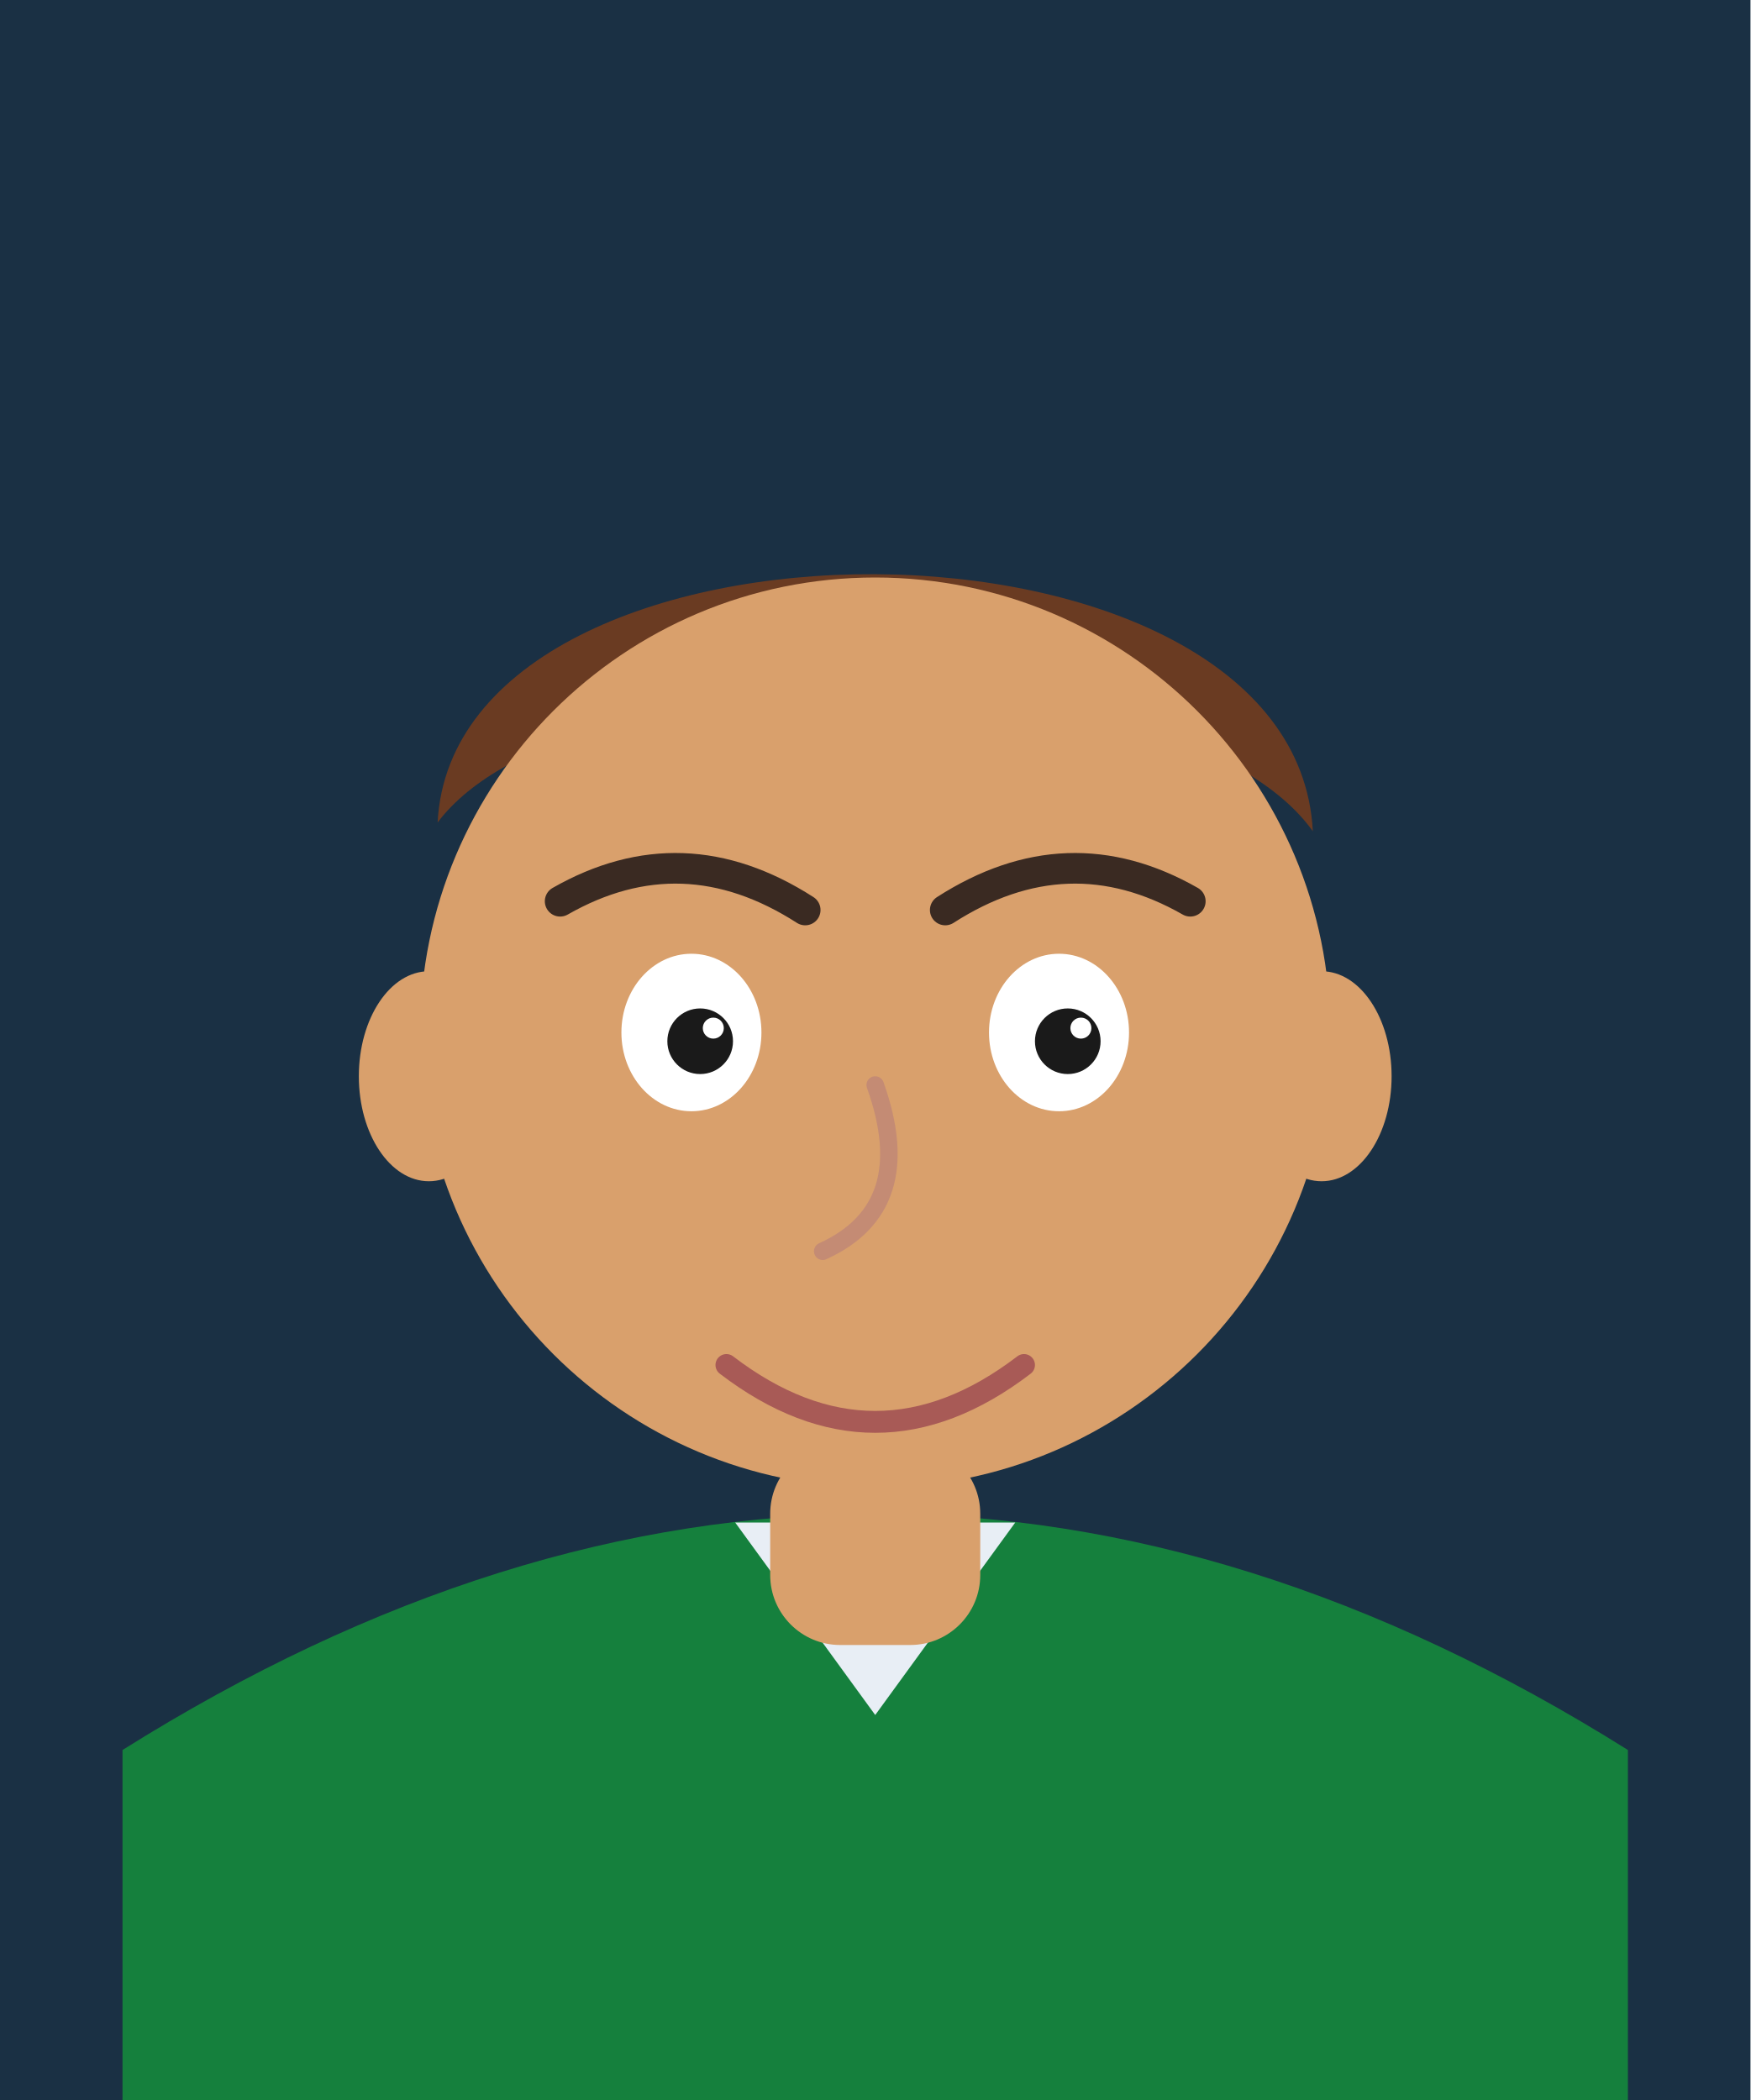
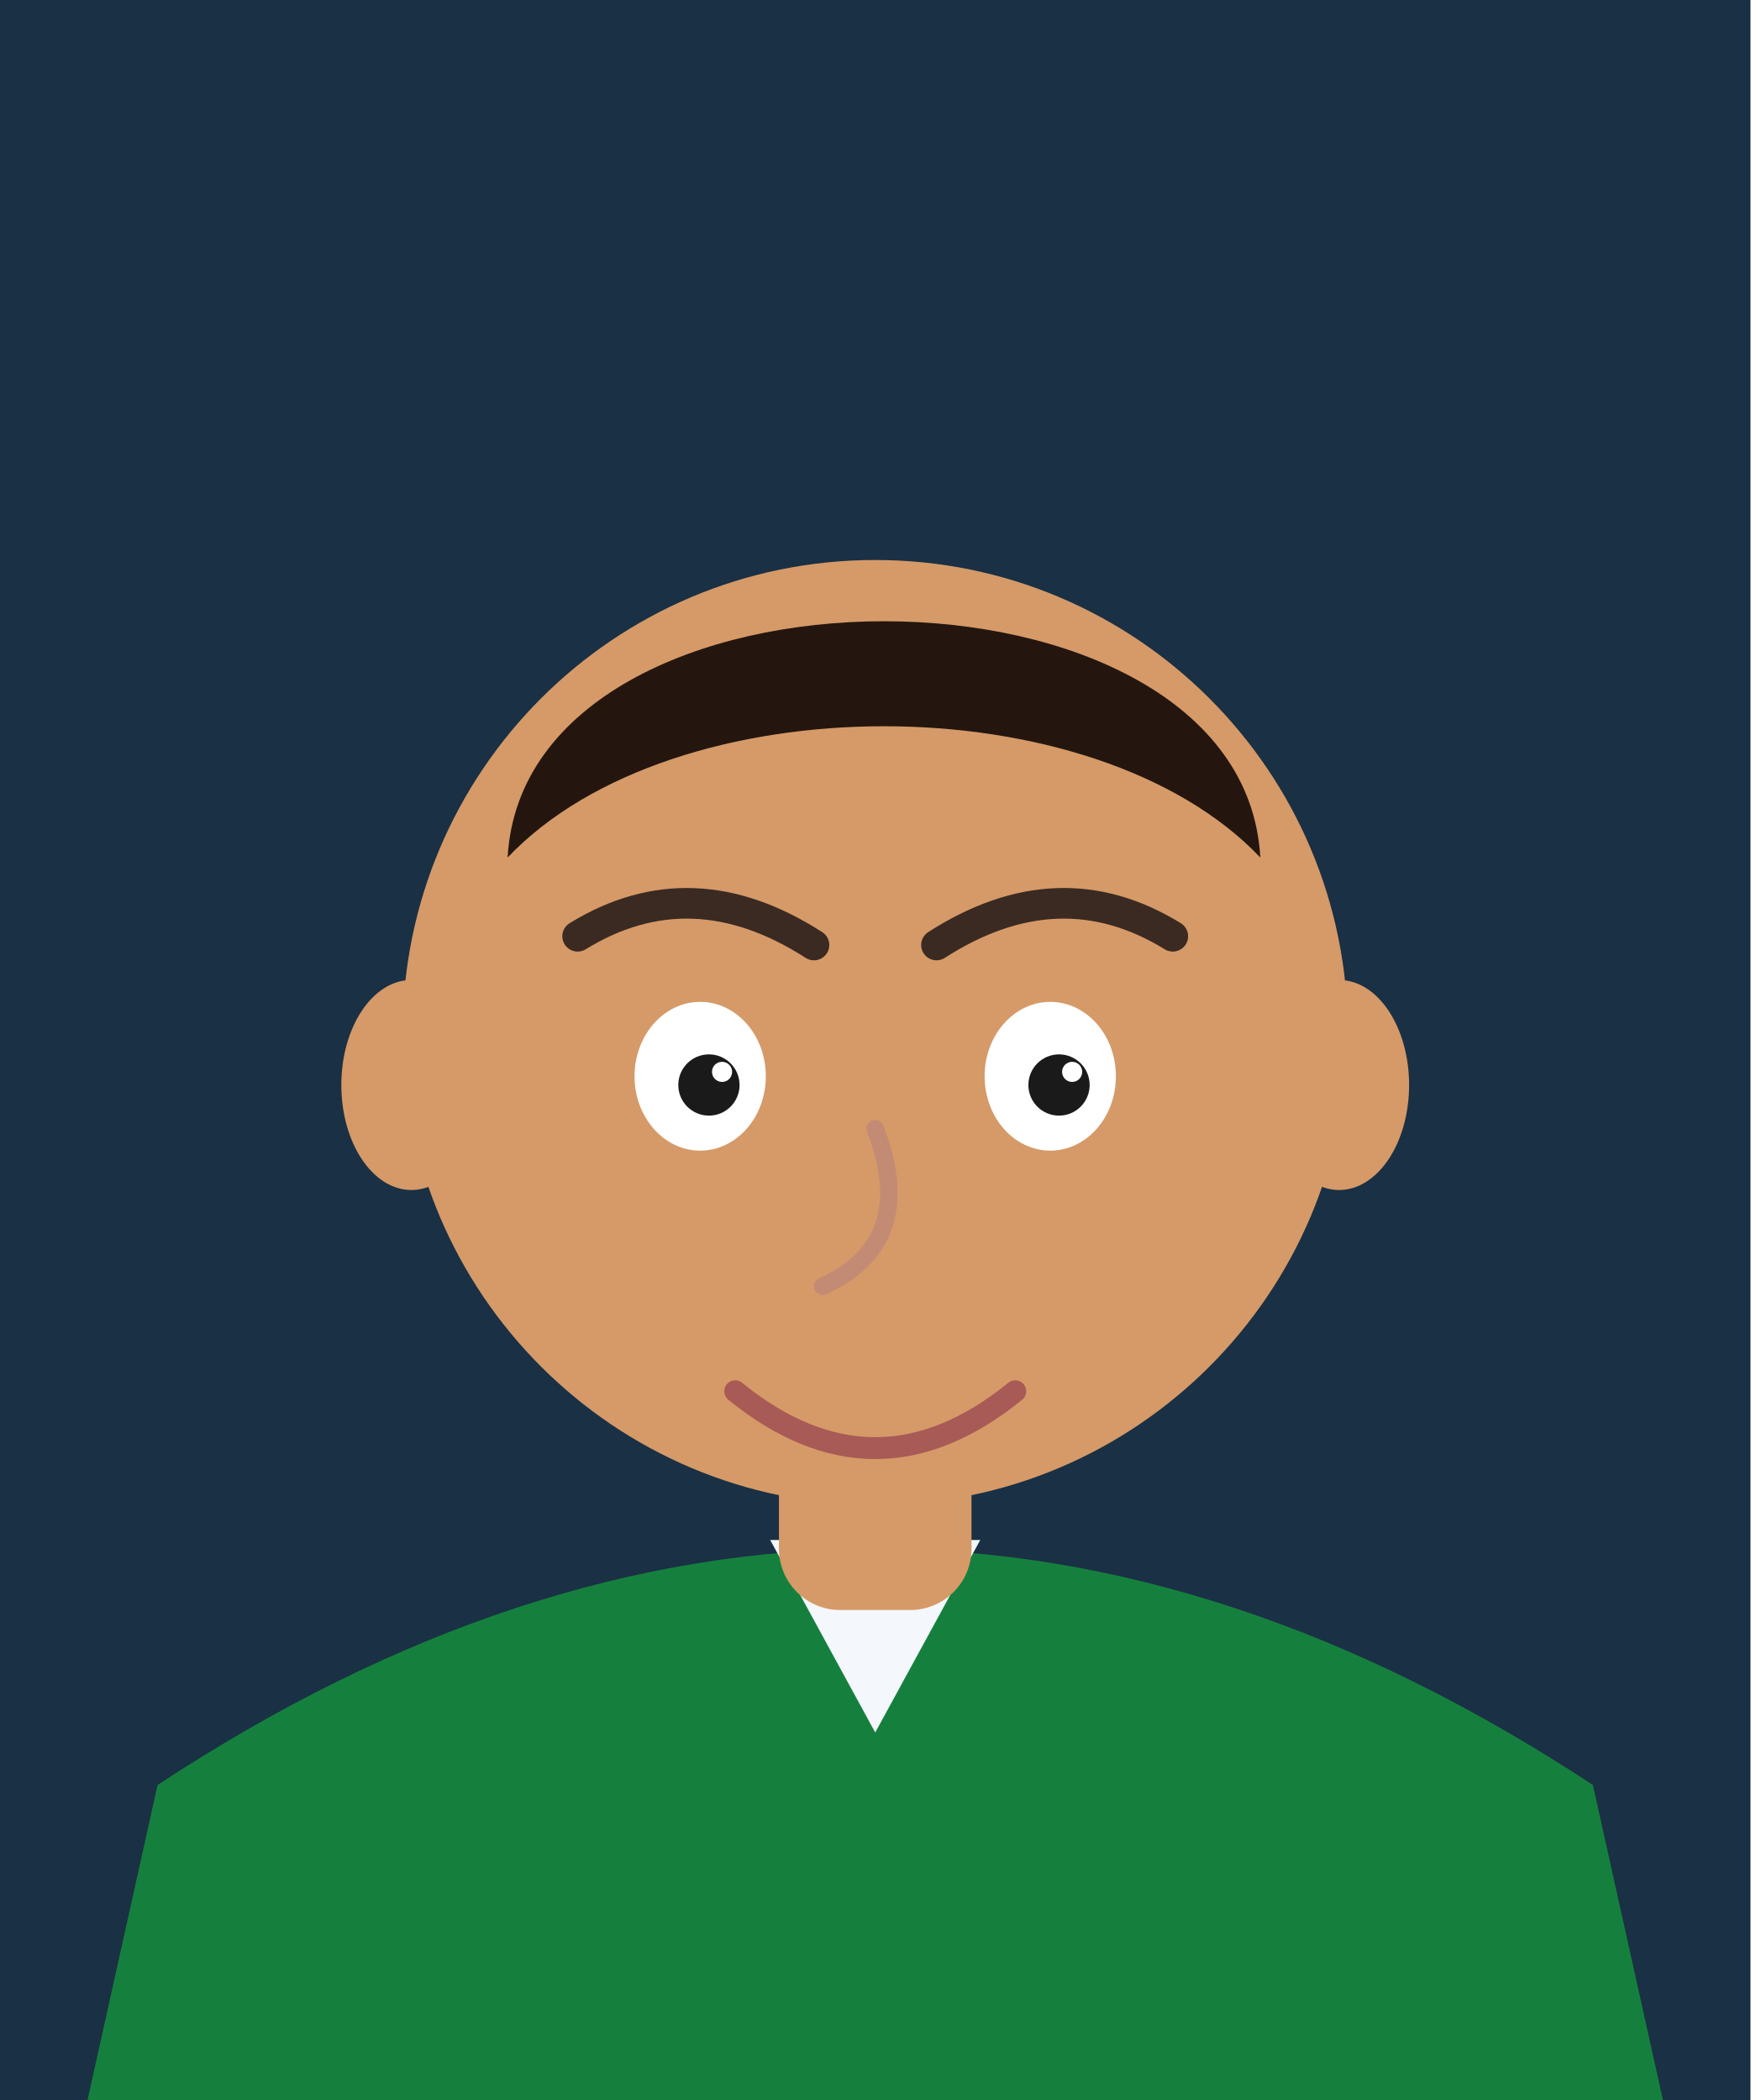
<svg xmlns="http://www.w3.org/2000/svg" viewBox="0 0 400 480">
  <rect width="400" height="480" fill="#1A3044" />
-   <path d="M28 400 Q200 292 372 400 L372 480 L28 480 Z" fill="#15803D" />
-   <path d="M168 348 L200 392 L232 348" fill="#E8EEF5" />
-   <rect x="176" y="330" width="48" height="46" rx="16" fill="#D9A06C" />
-   <path d="M100 188 C104 112 296 112 300 190 C270 148 130 148 100 188Z" fill="#6A3B22" />
-   <circle cx="200" cy="236" r="104" fill="#D9A06C" />
-   <ellipse cx="98" cy="246" rx="16" ry="24" fill="#D9A06C" />
-   <ellipse cx="302" cy="246" rx="16" ry="24" fill="#D9A06C" />
-   <path d="M128 206 Q156 190 184 208" fill="none" stroke="#3A2A22" stroke-width="7" stroke-linecap="round" />
-   <path d="M216 208 Q244 190 272 206" fill="none" stroke="#3A2A22" stroke-width="7" stroke-linecap="round" />
-   <ellipse cx="158" cy="236" rx="16" ry="18" fill="#fff" />
-   <ellipse cx="242" cy="236" rx="16" ry="18" fill="#fff" />
-   <circle cx="160" cy="238" r="7.5" fill="#1a1a1a" />
-   <circle cx="244" cy="238" r="7.5" fill="#1a1a1a" />
-   <circle cx="163" cy="235" r="2.4" fill="#fff" />
-   <circle cx="247" cy="235" r="2.4" fill="#fff" />
-   <path d="M200 248 Q210 276 188 286" fill="none" stroke="#C48B74" stroke-width="4" stroke-linecap="round" />
-   <path d="M166 312 Q200 338 234 312" fill="none" stroke="#A85A56" stroke-width="5" stroke-linecap="round" />
+   <path d="M36 408 Q200 300 364 408 L380 480 L20 480 Z" fill="#15803D" />
+   <path d="M176 352 L200 396 L224 352 Z" fill="#F4F7FB" />
+   <rect x="178" y="328" width="44" height="40" rx="14" fill="#D59A68" />
+   <circle cx="200" cy="236" r="108" fill="#D59A68" />
+   <ellipse cx="94" cy="248" rx="16" ry="24" fill="#D59A68" />
+   <ellipse cx="306" cy="248" rx="16" ry="24" fill="#D59A68" />
+   <path d="M116 196 C120 124 284 124 288 196 C250 156 154 156 116 196Z" fill="#24160F" />
+   <path d="M132 214 Q158 198 186 216" fill="none" stroke="#3A2A22" stroke-width="7" stroke-linecap="round" />
+   <path d="M214 216 Q242 198 268 214" fill="none" stroke="#3A2A22" stroke-width="7" stroke-linecap="round" />
+   <ellipse cx="160" cy="246" rx="15" ry="17" fill="#fff" />
+   <ellipse cx="240" cy="246" rx="15" ry="17" fill="#fff" />
+   <circle cx="162" cy="248" r="7" fill="#1a1a1a" />
+   <circle cx="242" cy="248" r="7" fill="#1a1a1a" />
+   <circle cx="165" cy="245" r="2.3" fill="#fff" />
+   <circle cx="245" cy="245" r="2.3" fill="#fff" />
+   <path d="M200 258 Q210 284 188 294" fill="none" stroke="#C48B74" stroke-width="4" stroke-linecap="round" />
+   <path d="M168 318 Q200 344 232 318" fill="none" stroke="#A85A56" stroke-width="5" stroke-linecap="round" />
</svg>
